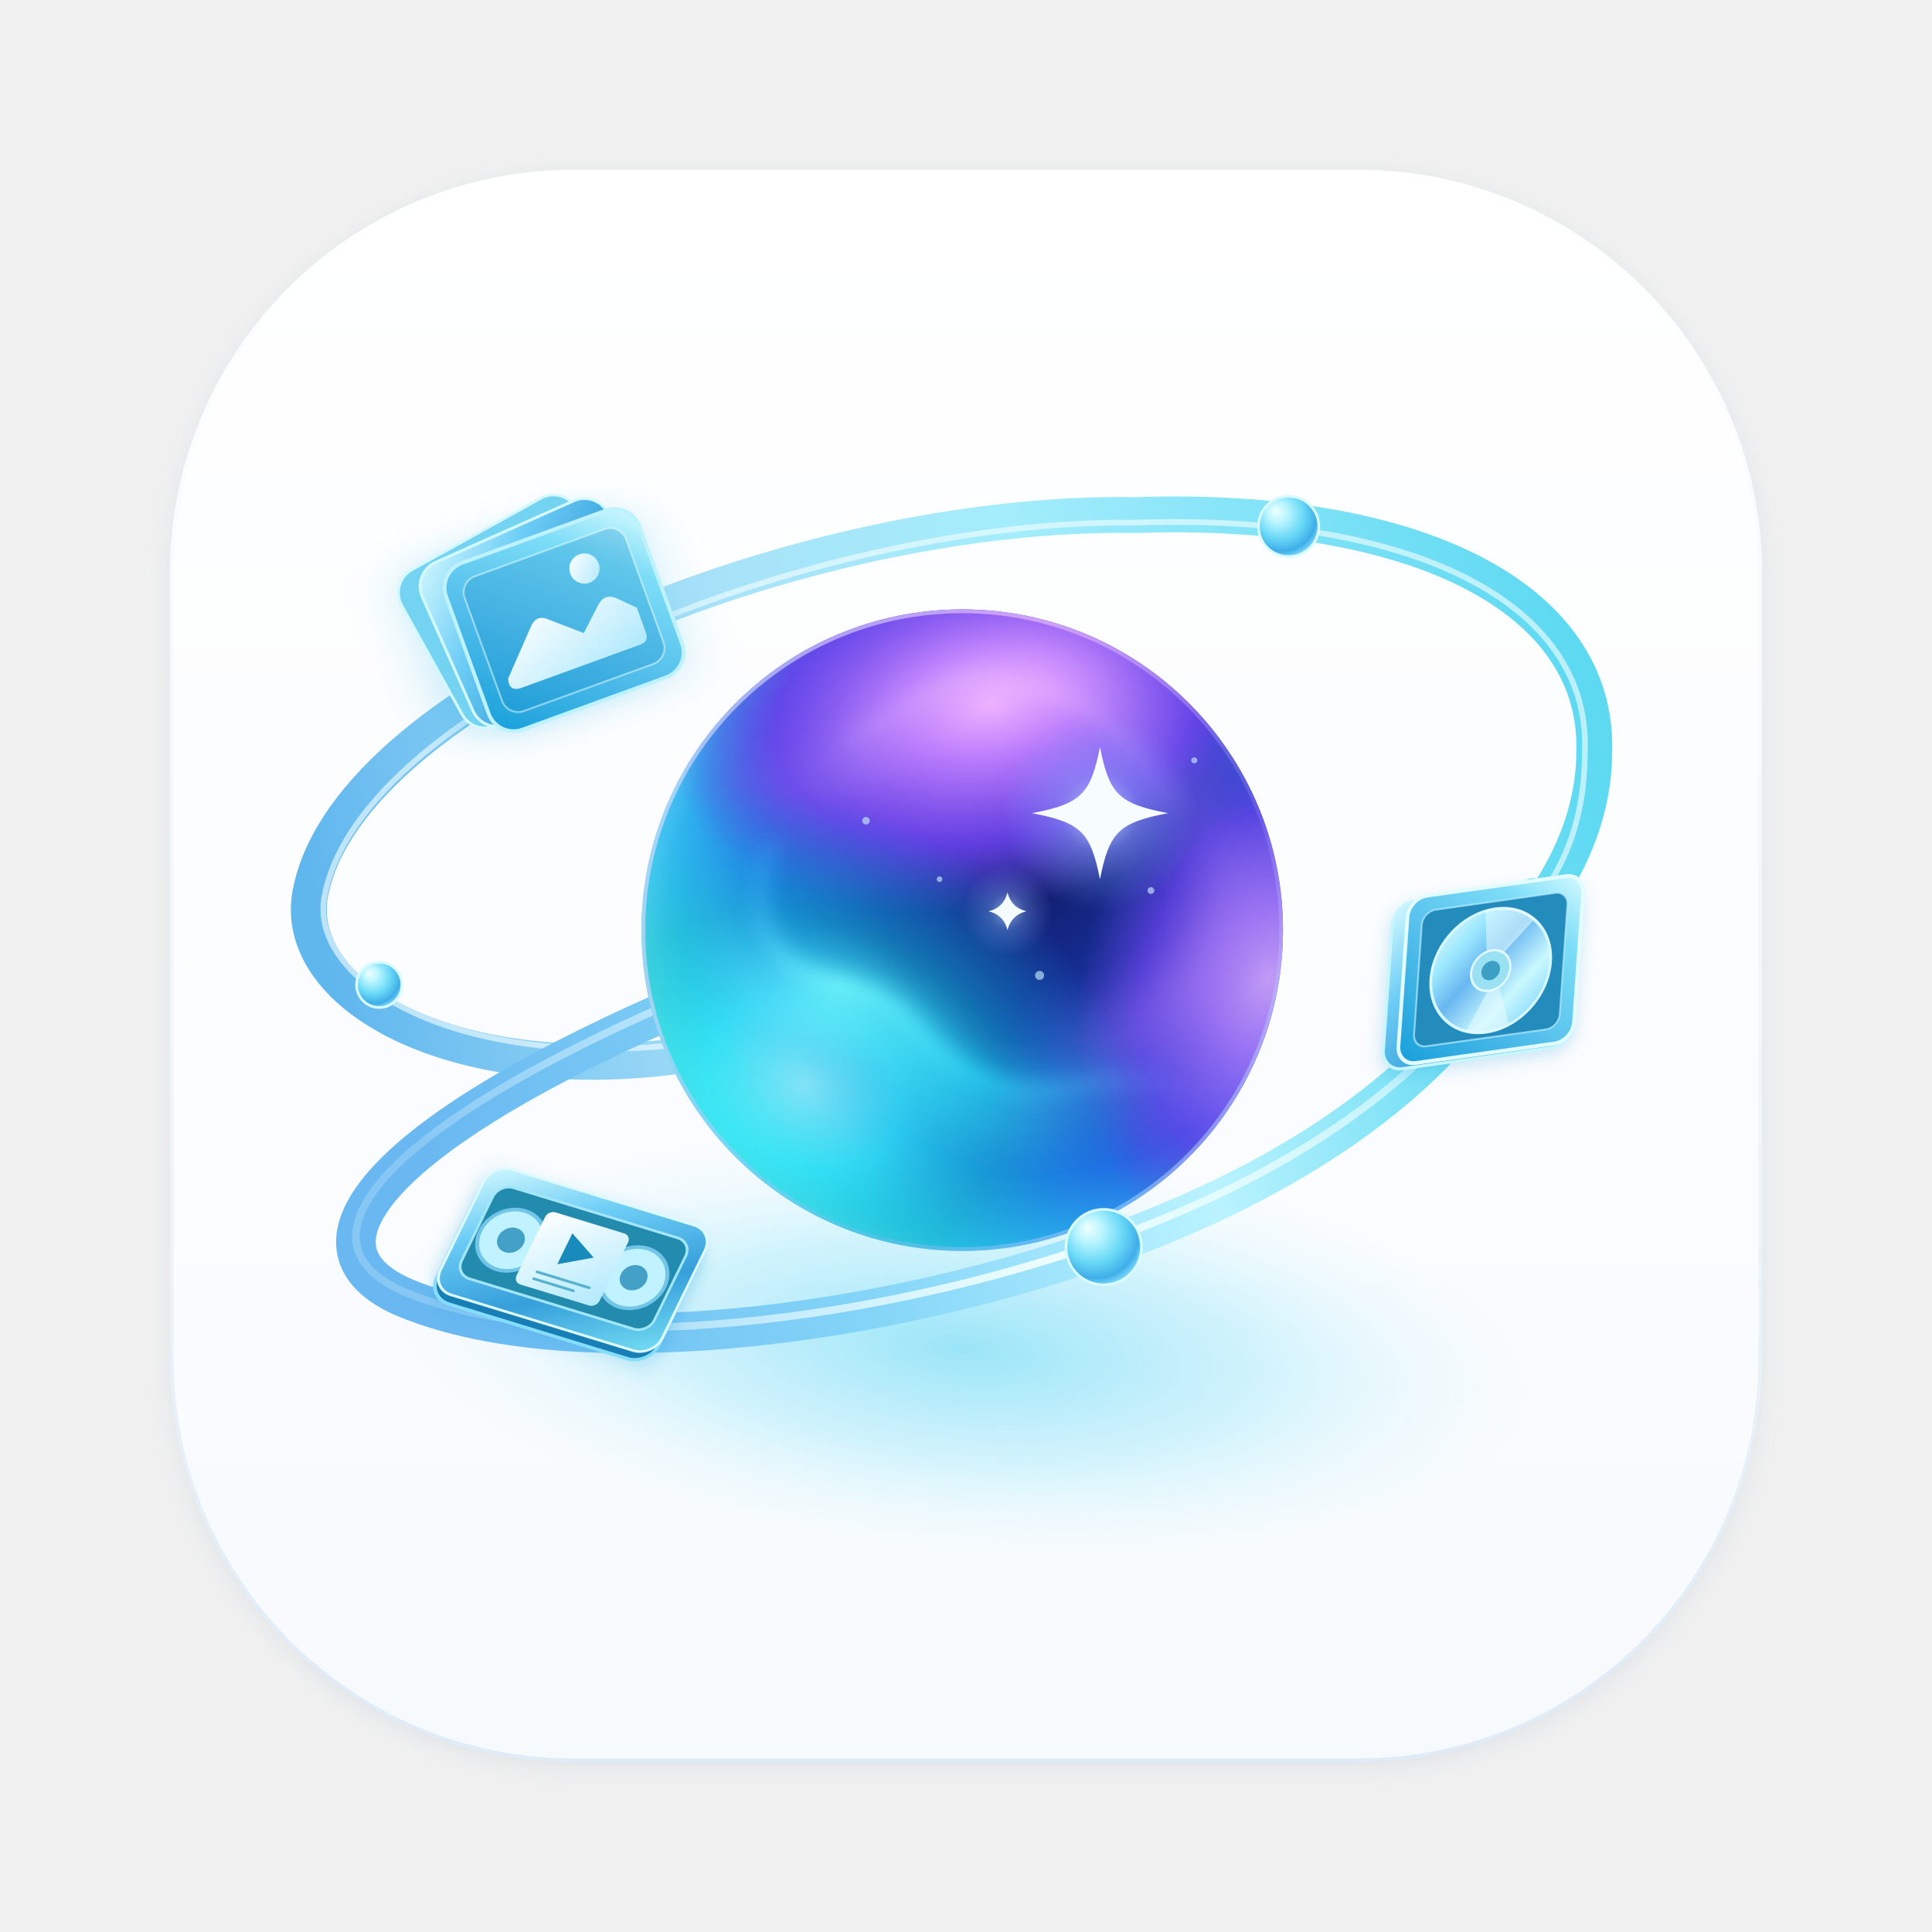
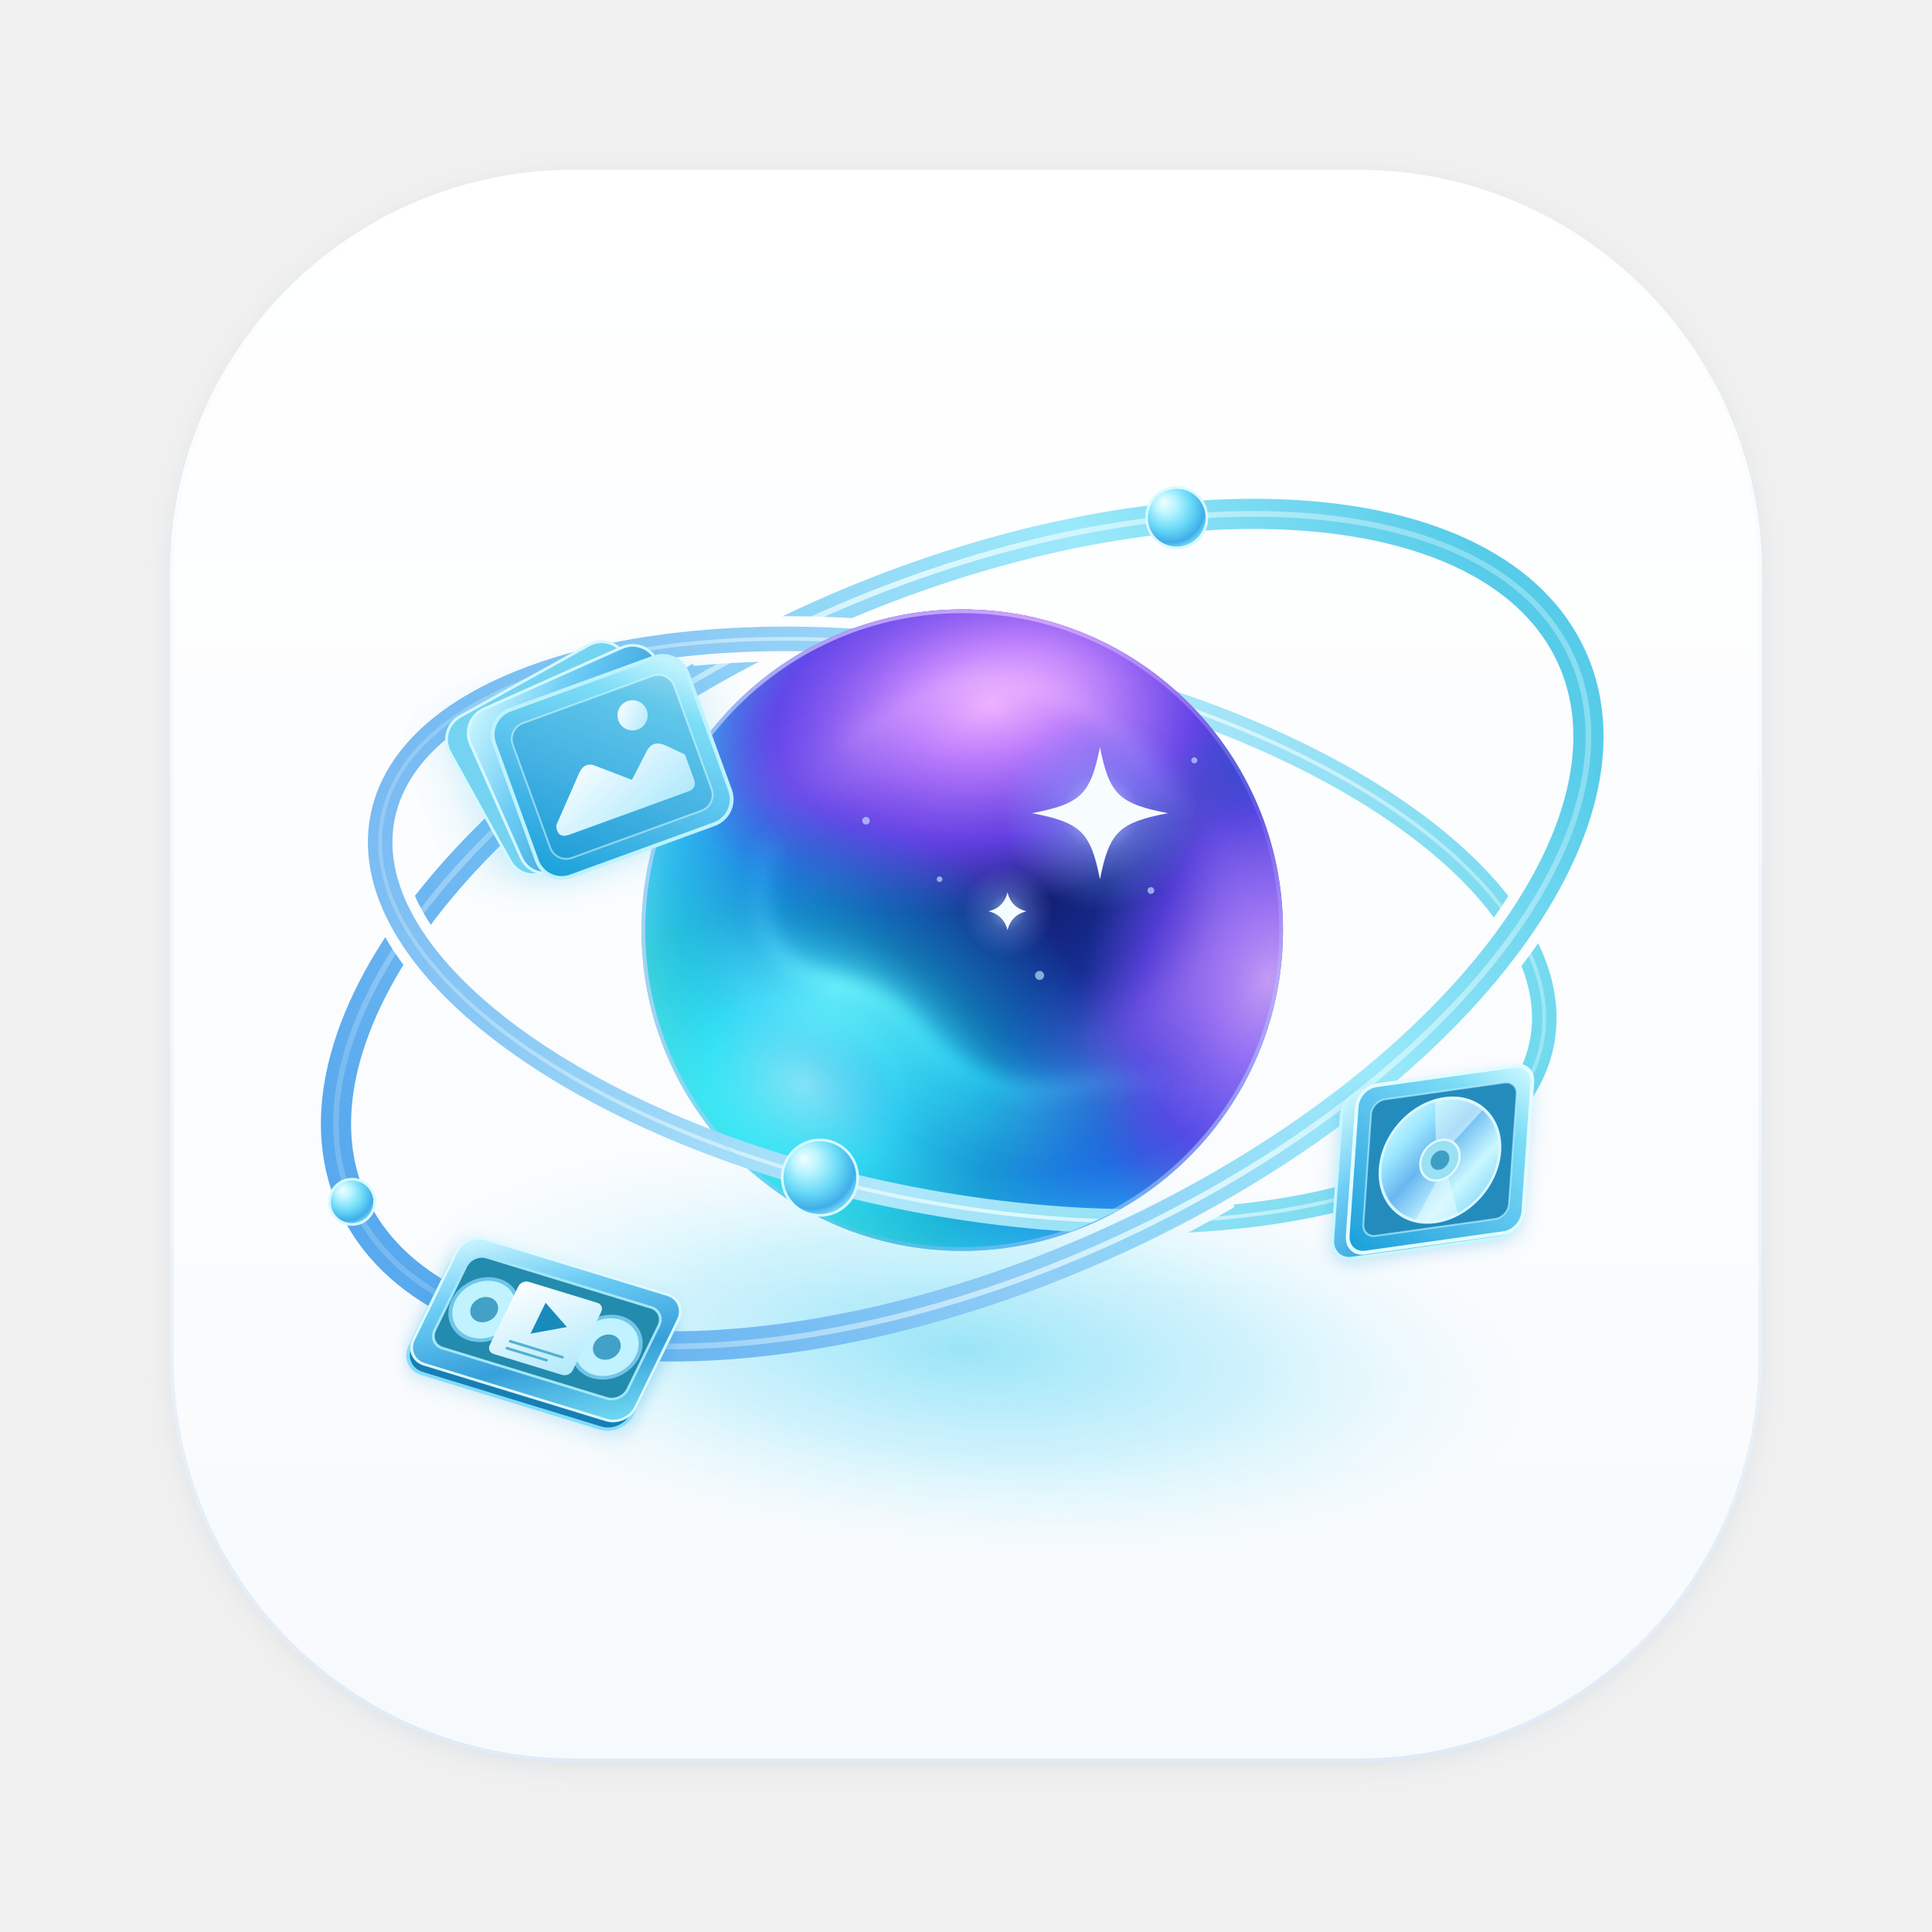
<svg xmlns="http://www.w3.org/2000/svg" width="1024" height="1024" viewBox="0 0 1024 1024" role="img" aria-labelledby="title description">
  <defs>
    <linearGradient id="tile" x1="0" x2="0" y1="0" y2="1" gradientUnits="objectBoundingBox">
      <stop stop-color="#fff" />
      <stop offset="1" stop-color="#f7fafd" />
    </linearGradient>
    <linearGradient id="tile-rim" x1="0" x2="0" y1="0" y2="1" gradientUnits="objectBoundingBox">
      <stop stop-color="#fff" />
      <stop offset=".64" stop-color="#edf4f9" />
      <stop offset="1" stop-color="#dfebf6" />
    </linearGradient>
    <radialGradient id="orbit-reflection">
      <stop stop-color="#24c9f1" stop-opacity=".45" />
      <stop offset=".52" stop-color="#6cdef9" stop-opacity=".29" />
      <stop offset="1" stop-color="#c8f5ff" stop-opacity="0" />
    </radialGradient>
-     <linearGradient id="outer-orbit" x1="172" y1="498" x2="842" y2="365" gradientUnits="userSpaceOnUse">
-       <stop stop-color="#60b7ee" />
-       <stop offset=".31" stop-color="#a8e0f8" />
-       <stop offset=".58" stop-color="#a4edfc" />
-       <stop offset="1" stop-color="#5dd9f2" />
-     </linearGradient>
-     <linearGradient id="front-orbit" x1="235" y1="653" x2="804" y2="541" gradientUnits="userSpaceOnUse">
-       <stop stop-color="#69b8f1" />
-       <stop offset=".36" stop-color="#83d4f8" />
-       <stop offset=".7" stop-color="#baf3ff" />
-       <stop offset="1" stop-color="#5bd8f0" />
-     </linearGradient>
-     <linearGradient id="orbit-glint" x1="215" y1="603" x2="822" y2="543" gradientUnits="userSpaceOnUse">
-       <stop stop-color="#effbff" stop-opacity=".22" />
-       <stop offset=".55" stop-color="#f0ffff" stop-opacity=".95" />
-       <stop offset="1" stop-color="#e8fbff" stop-opacity=".46" />
+     <linearGradient id="outer-orbit" x1="166" y1="510" x2="844" y2="450" gradientUnits="userSpaceOnUse">
+       <stop stop-color="#59a9ee" />
+       <stop offset=".42" stop-color="#8ecdf6" />
+       <stop offset=".73" stop-color="#9ce9fa" />
+       <stop offset="1" stop-color="#56cce9" />
+     </linearGradient>
+     <linearGradient id="inner-orbit" x1="199" y1="402" x2="822" y2="562" gradientUnits="userSpaceOnUse">
+       <stop stop-color="#77b9f2" />
+       <stop offset=".53" stop-color="#b0e7fb" />
+       <stop offset="1" stop-color="#6ed9ed" />
+     </linearGradient>
+     <linearGradient id="orbit-glint" x1="182" y1="483" x2="828" y2="483" gradientUnits="userSpaceOnUse">
+       <stop stop-color="#effbff" stop-opacity=".2" />
+       <stop offset=".59" stop-color="#f0ffff" stop-opacity=".78" />
+       <stop offset="1" stop-color="#e8fbff" stop-opacity=".35" />
    </linearGradient>
    <radialGradient id="nebula" cx=".64" cy=".43" r=".72" fx=".62" fy=".43">
      <stop stop-color="#121e6e" />
      <stop offset=".35" stop-color="#1736ab" />
      <stop offset=".62" stop-color="#2165e3" />
      <stop offset=".8" stop-color="#32b1f0" />
      <stop offset=".95" stop-color="#7fe7f7" />
      <stop offset="1" stop-color="#caf8ff" />
    </radialGradient>
    <radialGradient id="violet-cloud">
      <stop stop-color="#eeafff" />
      <stop offset=".27" stop-color="#b97afc" />
      <stop offset=".67" stop-color="#6940e9" stop-opacity=".9" />
      <stop offset="1" stop-color="#6146d5" stop-opacity="0" />
    </radialGradient>
    <radialGradient id="cyan-cloud">
      <stop stop-color="#9dfffb" />
      <stop offset=".29" stop-color="#32f2f5" stop-opacity=".92" />
      <stop offset=".59" stop-color="#0acabf" stop-opacity=".55" />
      <stop offset="1" stop-color="#0abfeb" stop-opacity="0" />
    </radialGradient>
    <linearGradient id="spiral-light" x1="391" y1="455" x2="626" y2="585" gradientUnits="userSpaceOnUse">
      <stop stop-color="#43c4ff" stop-opacity=".12" />
      <stop offset=".29" stop-color="#78fcff" stop-opacity=".91" />
      <stop offset=".64" stop-color="#28ddfc" stop-opacity=".62" />
      <stop offset="1" stop-color="#84a7fb" stop-opacity="0" />
    </linearGradient>
    <linearGradient id="spiral-violet" x1="445" y1="390" x2="665" y2="535" gradientUnits="userSpaceOnUse">
      <stop stop-color="#e5c1ff" stop-opacity=".17" />
      <stop offset=".3" stop-color="#f0b7ff" stop-opacity=".79" />
      <stop offset=".64" stop-color="#9573ff" stop-opacity=".27" />
      <stop offset="1" stop-color="#b98cf9" stop-opacity=".75" />
    </linearGradient>
    <linearGradient id="sphere-rim" x1="0" y1="0" x2="1" y2="1" gradientUnits="objectBoundingBox">
      <stop stop-color="#ddf9ff" stop-opacity=".6" />
      <stop offset=".32" stop-color="#fad0ff" stop-opacity=".53" />
      <stop offset=".65" stop-color="#bcabff" stop-opacity=".17" />
      <stop offset="1" stop-color="#b4f8ff" stop-opacity=".75" />
    </linearGradient>
    <radialGradient id="star-aura">
      <stop stop-color="#e2f7ff" stop-opacity=".83" />
      <stop offset=".4" stop-color="#99bdff" stop-opacity=".37" />
      <stop offset="1" stop-color="#87a8ff" stop-opacity="0" />
    </radialGradient>
    <radialGradient id="satellite" cx=".41" cy=".36" r=".68" fx=".28" fy=".24">
      <stop stop-color="#f1ffff" />
      <stop offset=".25" stop-color="#baf5ff" />
      <stop offset=".58" stop-color="#69d9f7" />
      <stop offset=".84" stop-color="#3faee9" />
      <stop offset="1" stop-color="#8de4ff" />
    </radialGradient>
    <linearGradient id="glass-edge" x1="0" y1="0" x2="1" y2="1" gradientUnits="objectBoundingBox">
      <stop stop-color="#d3f9ff" />
      <stop offset=".31" stop-color="#6dcdf6" />
      <stop offset=".65" stop-color="#369fda" />
      <stop offset="1" stop-color="#76dff4" />
    </linearGradient>
    <linearGradient id="glass-face" x1="0" y1="1" x2="1" y2="0" gradientUnits="objectBoundingBox">
      <stop stop-color="#159ed9" />
      <stop offset=".42" stop-color="#55bfec" />
      <stop offset=".76" stop-color="#7cddf7" />
      <stop offset="1" stop-color="#d8fbff" />
    </linearGradient>
    <linearGradient id="glass-glyph" x1="0" y1="0" x2="1" y2="1" gradientUnits="objectBoundingBox">
      <stop stop-color="#fff" />
      <stop offset="1" stop-color="#b0e9fc" />
    </linearGradient>
    <linearGradient id="disc" x1="0" y1="0" x2="1" y2="1" gradientUnits="objectBoundingBox">
      <stop stop-color="#effbff" />
      <stop offset=".25" stop-color="#9ce8ff" />
      <stop offset=".44" stop-color="#69b7f1" />
      <stop offset=".7" stop-color="#c9f8ff" />
      <stop offset="1" stop-color="#6dccf6" />
    </linearGradient>
    <filter id="soft-cloud" x="-.5" y="-.5" width="2" height="2">
      <feGaussianBlur stdDeviation="14" />
    </filter>
    <filter id="soft-glint" x="-.5" y="-.5" width="2" height="2">
      <feGaussianBlur stdDeviation="5" />
    </filter>
    <clipPath id="sphere-clip">
      <circle cx="510" cy="493" r="170" />
    </clipPath>
-     <path id="foreground-track" d="M 813 476 C 788 548 715 610 609 652 C 489 700 310 727 215 688 C 151 661 204 599 369 529" />
+     <ellipse id="outer-ring" cx="510" cy="493" rx="354" ry="183" transform="rotate(-24 510 493)" />
+     <ellipse id="inner-ring" cx="510" cy="493" rx="313" ry="145" transform="rotate(11 510 493)" />
+     <clipPath id="outer-near">
+       <rect x="146" y="493" width="728" height="193" transform="rotate(-24 510 493)" />
+     </clipPath>
+     <clipPath id="inner-near">
+       <rect x="187" y="493" width="646" height="155" transform="rotate(11 510 493)" />
+     </clipPath>
+     <clipPath id="outer-under-crossings">
+       <circle cx="216.4" cy="493" r="38" />
+       <circle cx="409.2" cy="338.6" r="44" />
+     </clipPath>
+     <clipPath id="inner-under-crossings">
+       <circle cx="803.6" cy="493" r="38" />
+       <circle cx="610.8" cy="647.4" r="44" />
+     </clipPath>
+     <mask id="outer-crossing-depth" maskUnits="userSpaceOnUse" x="0" y="0" width="1024" height="1024">
+       <rect width="1024" height="1024" fill="#fff" />
+       <use href="#inner-ring" clip-path="url(#outer-under-crossings)" fill="none" stroke="#000" stroke-width="24" />
+     </mask>
+     <mask id="inner-crossing-depth" maskUnits="userSpaceOnUse" x="0" y="0" width="1024" height="1024">
+       <rect width="1024" height="1024" fill="#fff" />
+       <use href="#outer-ring" clip-path="url(#inner-under-crossings)" fill="none" stroke="#000" stroke-width="27" />
+     </mask>
+     <g id="outer-orbit-art" fill="none" mask="url(#outer-crossing-depth)">
+       <use href="#outer-ring" stroke="url(#outer-orbit)" stroke-width="16" />
+       <use href="#outer-ring" stroke="url(#orbit-glint)" stroke-width="3" />
+     </g>
+     <g id="inner-orbit-art" fill="none" mask="url(#inner-crossing-depth)">
+       <use href="#inner-ring" stroke="url(#inner-orbit)" stroke-width="13" />
+       <use href="#inner-ring" stroke="url(#orbit-glint)" stroke-width="2" />
+     </g>
  </defs>
  <rect x="89" y="92" width="846" height="846" rx="216" fill="#6d8aa8" opacity=".11" filter="url(#soft-glint)" />
  <rect x="91" y="91" width="842" height="842" rx="213" fill="url(#tile)" stroke="url(#tile-rim)" stroke-width="2" />
  <ellipse cx="510" cy="715" rx="303" ry="110" transform="rotate(5 510 715)" fill="url(#orbit-reflection)" />
-   <g id="back-orbit" fill="none" stroke-linecap="round">
-     <path d="M 382 556 C 248 582 151 529 165 471 C 188 367 425 270 602 273 C 751 268 847 317 845 398 C 845 436 827 466 813 485" stroke="url(#outer-orbit)" stroke-width="19" />
-     <path d="M 380 551 C 246 572 163 521 172 475 C 191 373 429 275 602 277 C 749 272 843 320 840 398 C 840 438 827 462 813 480" stroke="#f3fdff" stroke-opacity=".62" stroke-width="3" />
-   </g>
-   <g id="foreground-orbit" fill="none" stroke-linecap="round">
-     <use href="#foreground-track" stroke="url(#front-orbit)" stroke-width="21" />
-     <use href="#foreground-track" transform="translate(0 -3)" stroke="url(#orbit-glint)" stroke-width="4" />
-   </g>
+   <use href="#outer-orbit-art" />
+   <use href="#inner-orbit-art" />
  <g id="nebula-sphere">
    <circle cx="510" cy="493" r="170" fill="url(#nebula)" />
    <g clip-path="url(#sphere-clip)">
      <ellipse cx="525" cy="373" rx="172" ry="108" transform="rotate(-12 525 373)" fill="url(#violet-cloud)" />
      <ellipse cx="672" cy="519" rx="98" ry="143" transform="rotate(16 672 519)" fill="url(#violet-cloud)" opacity=".79" />
      <ellipse cx="426" cy="575" rx="185" ry="147" transform="rotate(29 426 575)" fill="url(#cyan-cloud)" opacity=".77" />
      <path d="M 383 454 C 366 498 392 526 431 531 C 478 537 484 561 508 578 C 550 611 591 555 633 587" fill="none" stroke="url(#spiral-light)" stroke-width="31" stroke-linecap="round" filter="url(#soft-cloud)" />
      <path d="M 407 448 C 395 488 408 513 438 521 C 463 528 469 529 486 547 C 526 592 566 576 581 574 C 607 571 622 575 638 588" fill="none" stroke="url(#spiral-light)" stroke-width="10" stroke-linecap="round" filter="url(#soft-glint)" opacity=".88" />
      <path d="M 406 417 C 467 417 454 365 525 359 C 598 348 617 411 645 453 C 678 502 622 545 566 552" fill="none" stroke="url(#spiral-violet)" stroke-width="18" stroke-linecap="round" filter="url(#soft-cloud)" />
      <path d="M 450 392 C 487 372 500 357 534 362 C 593 371 598 400 625 427" fill="none" stroke="url(#spiral-violet)" stroke-width="6" stroke-linecap="round" filter="url(#soft-glint)" opacity=".76" />
      <circle cx="583" cy="431" r="52" fill="url(#star-aura)" />
      <circle cx="534" cy="483" r="24" fill="url(#star-aura)" opacity=".74" />
      <path d="M 583 396 C 588 421 593 426 619 431 C 593 436 588 441 583 466 C 578 441 573 436 547 431 C 573 426 578 421 583 396 Z" fill="#f7fcff" />
      <path d="M 534 473 Q 536 481 544 483 Q 536 485 534 493 Q 532 485 524 483 Q 532 481 534 473 Z" fill="#f4fcff" />
      <g fill="#c9ebff" opacity=".64">
        <circle cx="459" cy="435" r="2" />
        <circle cx="610" cy="472" r="1.8" />
        <circle cx="551" cy="517" r="2.4" />
        <circle cx="633" cy="403" r="1.6" />
        <circle cx="498" cy="466" r="1.5" />
      </g>
    </g>
    <circle cx="510" cy="493" r="169" fill="none" stroke="url(#sphere-rim)" stroke-width="2" />
  </g>
+   <g clip-path="url(#sphere-clip)">
+     <use href="#outer-orbit-art" clip-path="url(#outer-near)" />
+     <use href="#inner-orbit-art" clip-path="url(#inner-near)" />
+   </g>
  <g id="orbiting-planets" fill="url(#satellite)" stroke="#d9faff" stroke-width="1.4">
-     <circle cx="201" cy="522" r="12" />
-     <circle cx="683" cy="279" r="16" />
-     <circle cx="585" cy="661" r="20" />
-   </g>
-   <g id="photo-stack" transform="translate(285 321) rotate(-20)">
+     <circle cx="186.6" cy="637" r="12" />
+     <circle cx="623.7" cy="274.4" r="16" />
+     <circle cx="434.6" cy="624.2" r="20" />
+   </g>
+   <g id="photo-stack" transform="translate(310.5 398.8) rotate(-20)">
    <rect x="-59" y="-39" width="116" height="97" rx="17" fill="#25b8ec" opacity=".37" filter="url(#soft-cloud)" />
    <rect x="-63" y="-49" width="106" height="94" rx="14" fill="#75d3f2" stroke="#d4f8ff" stroke-width="1.5" transform="rotate(-9)" />
    <rect x="-54" y="-43" width="108" height="94" rx="14" fill="url(#glass-edge)" stroke="#d4f8ff" stroke-width="1.5" transform="rotate(-4)" />
    <rect x="-44" y="-35" width="109" height="94" rx="14" fill="url(#glass-face)" stroke="#bff2ff" stroke-width="2" />
    <rect x="-35" y="-26" width="91" height="76" rx="9" fill="#168cca" fill-opacity=".28" stroke="#e7fdff" stroke-opacity=".51" />
    <circle cx="30" cy="-10" r="8" fill="url(#glass-glyph)" />
    <path d="M -28 31 L -7 9 Q -2 4 3 9 L 18 22 L 31 10 Q 36 6 41 11 L 49 19 V 33 Q 49 38 44 38 H -23 Q -30 38 -28 31 Z" fill="url(#glass-glyph)" />
  </g>
-   <g id="video-cassette" transform="translate(302 670) rotate(17) skewX(-9)">
+   <g id="video-cassette" transform="translate(287.8 706.8) rotate(17) skewX(-9)">
    <rect x="-63" y="-34" width="128" height="74" rx="13" fill="#209ddb" opacity=".27" filter="url(#soft-glint)" />
    <rect x="-61" y="-33" width="123" height="72" rx="12" fill="#177fb5" stroke="#83ddfb" stroke-width="1.8" />
    <rect x="-61" y="-39" width="123" height="73" rx="11" fill="url(#glass-edge)" stroke="#ddfaff" stroke-width="1.4" />
    <rect x="-53" y="-30" width="107" height="53" rx="8" fill="#238bad" stroke="#a3e6f8" stroke-width="1.4" />
    <g fill="#c0f2ff" stroke="#71c5e8" stroke-width="2">
      <circle cx="-34" cy="-3" r="17" />
      <circle cx="34" cy="-3" r="17" />
    </g>
    <g fill="#43a0c6">
      <circle cx="-34" cy="-3" r="7" />
      <circle cx="34" cy="-3" r="7" />
    </g>
    <rect x="-23" y="-24" width="46" height="42" rx="4" fill="url(#glass-glyph)" />
    <path d="M -6 -16 L 10 -7 L -6 2 Z" fill="#188bbc" />
    <path d="M -14 9 H 15 M -14 13 H 8" stroke="#54b1d0" stroke-width="1.4" stroke-linecap="round" />
  </g>
-   <g id="optical-disc" transform="translate(786 517) rotate(-8) skewX(-12)">
+   <g id="optical-disc" transform="translate(759.1 617.5) rotate(-8) skewX(-12)">
    <rect x="-52" y="-42" width="103" height="88" rx="12" fill="#259ddb" opacity=".26" filter="url(#soft-glint)" />
    <rect x="-51" y="-44" width="102" height="87" rx="11" fill="url(#glass-edge)" stroke="#c8f6ff" stroke-width="1.6" />
    <rect x="-43" y="-46" width="94" height="87" rx="10" fill="url(#glass-face)" stroke="#e2fcff" stroke-width="2" />
    <rect x="-35" y="-38" width="78" height="71" rx="7" fill="#248cbd" stroke="#b7edff" stroke-opacity=".7" />
    <circle cx="4" cy="-2" r="32" fill="url(#disc)" stroke="#d8f8ff" stroke-width="1.5" />
    <path d="M 2 -2 L -1 -34 A 32 32 0 0 1 26 -26 Z M 7 1 L 16 28 A 32 32 0 0 1 -7 28 Z" fill="#e7fcff" opacity=".55" />
    <circle cx="4" cy="-2" r="10.5" fill="#9ae1f3" stroke="#e1f9ff" stroke-width="1.2" />
    <circle cx="4" cy="-2" r="5" fill="#3e9fc4" />
  </g>
</svg>
